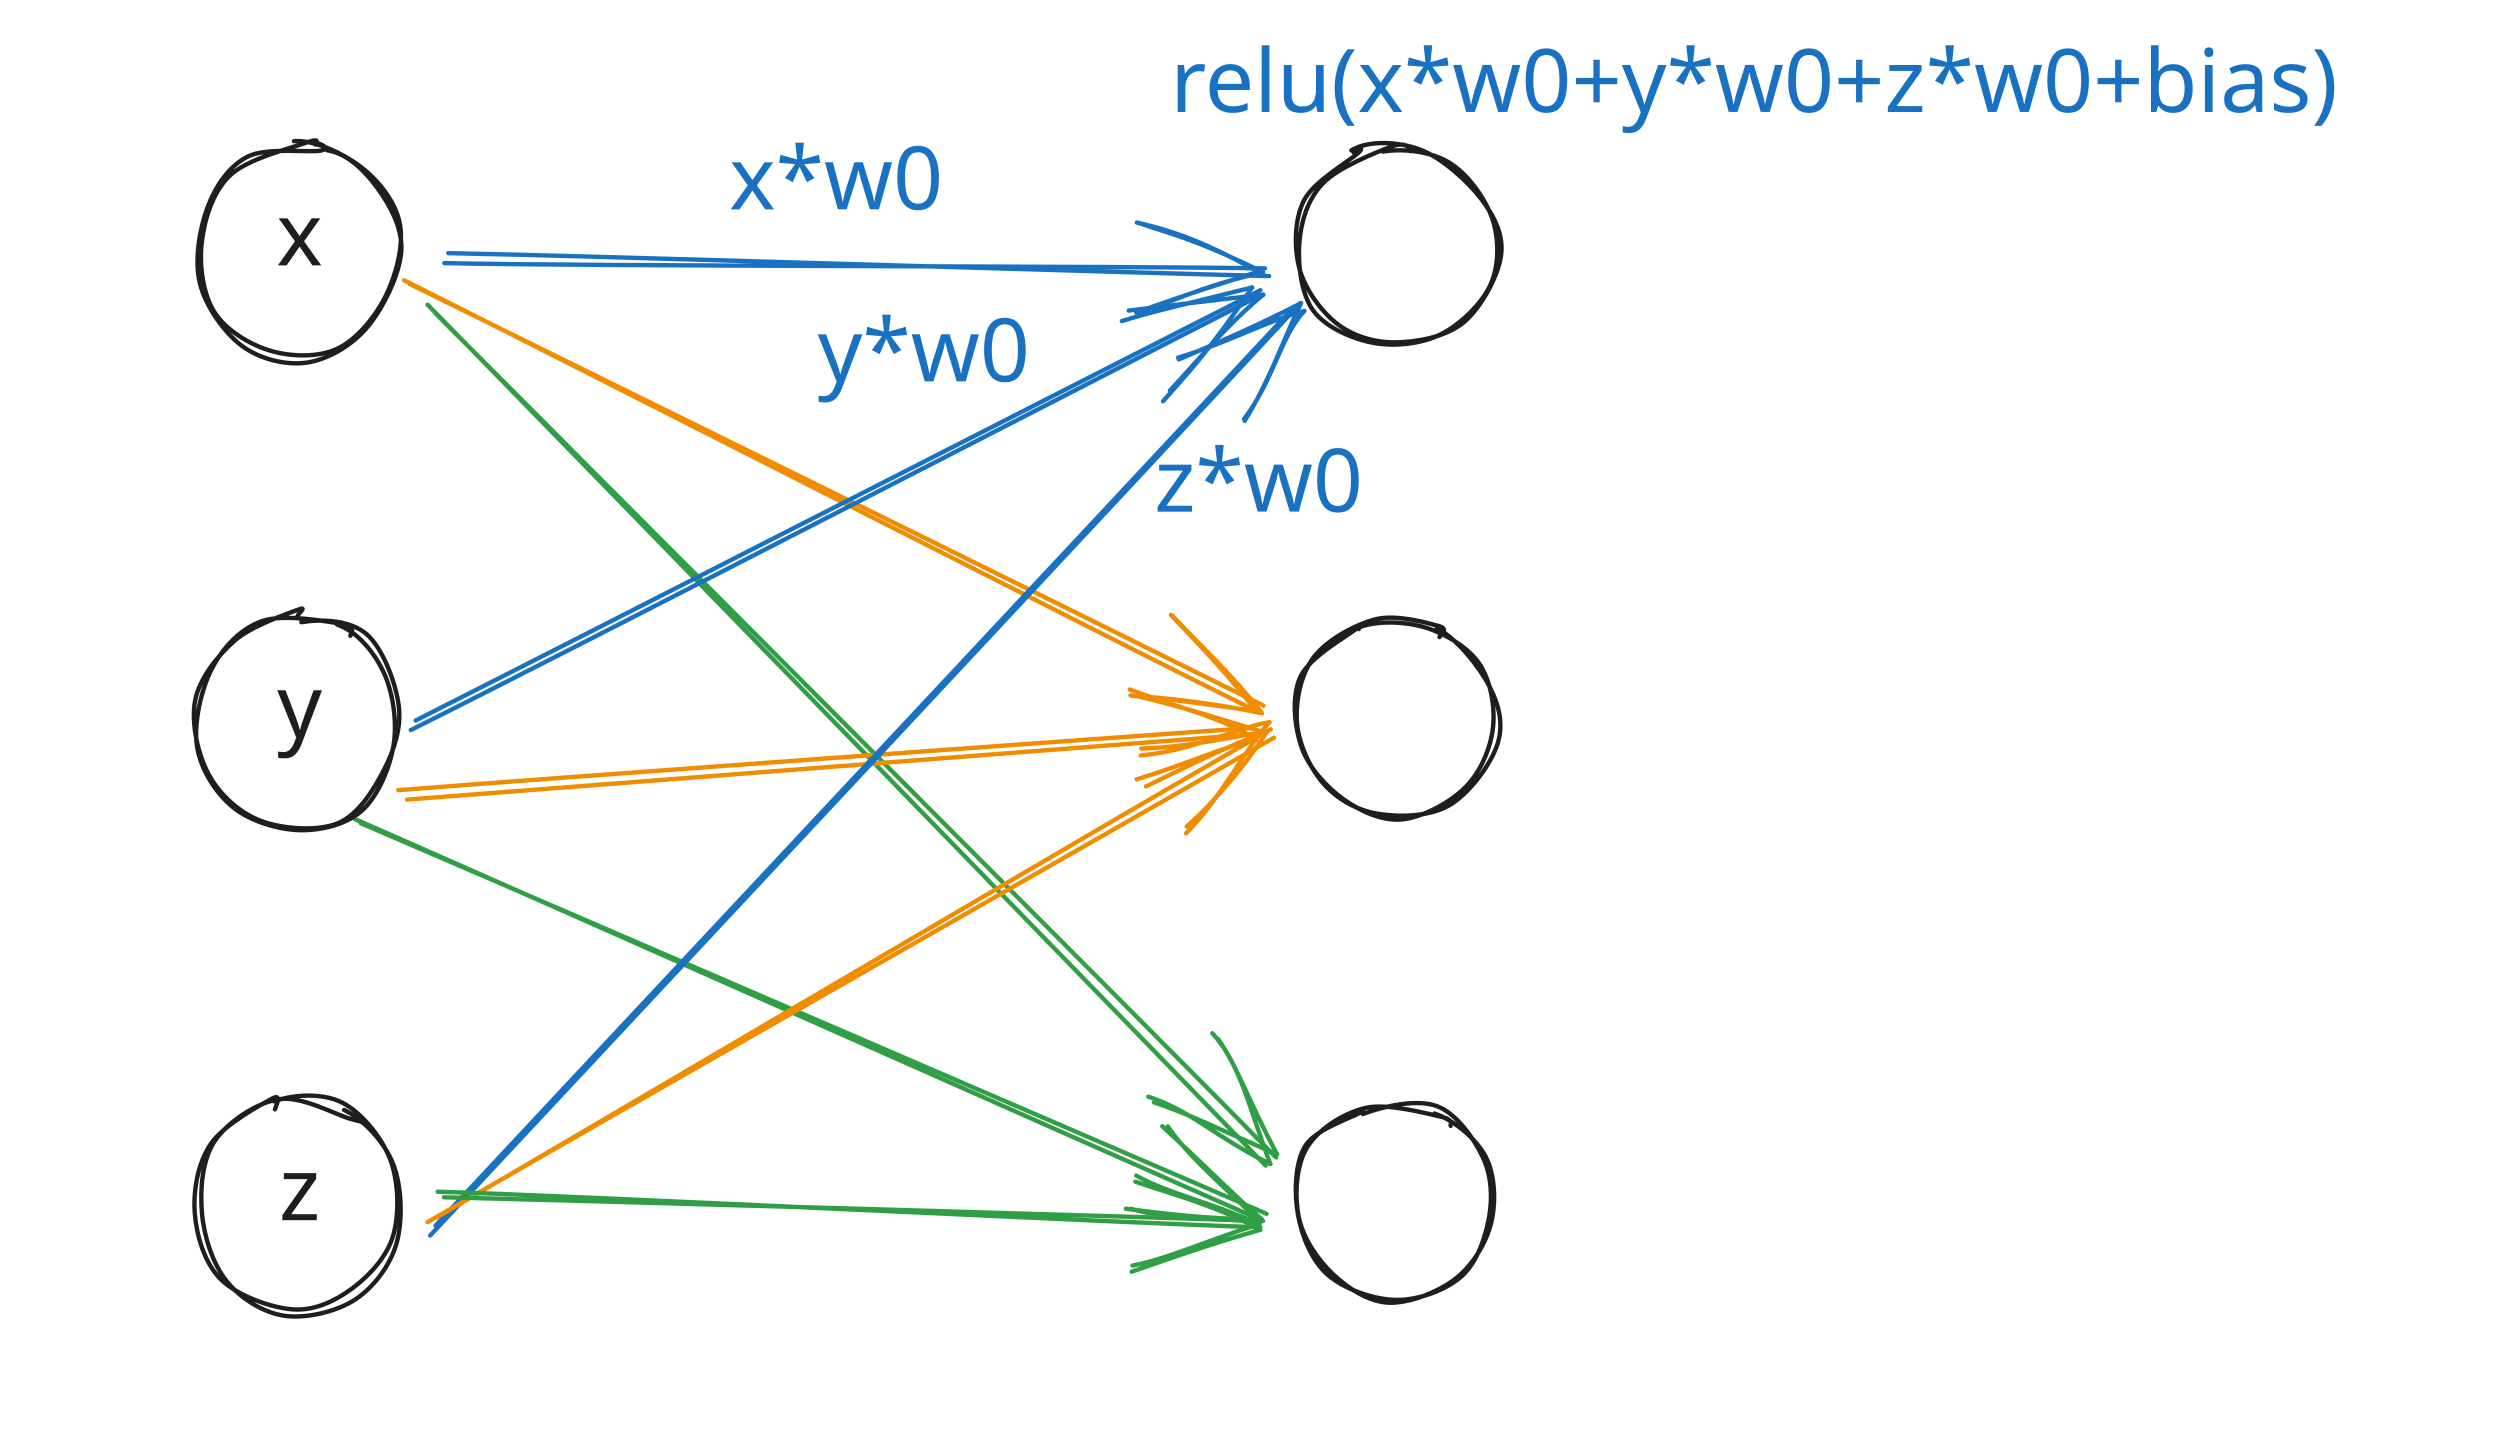
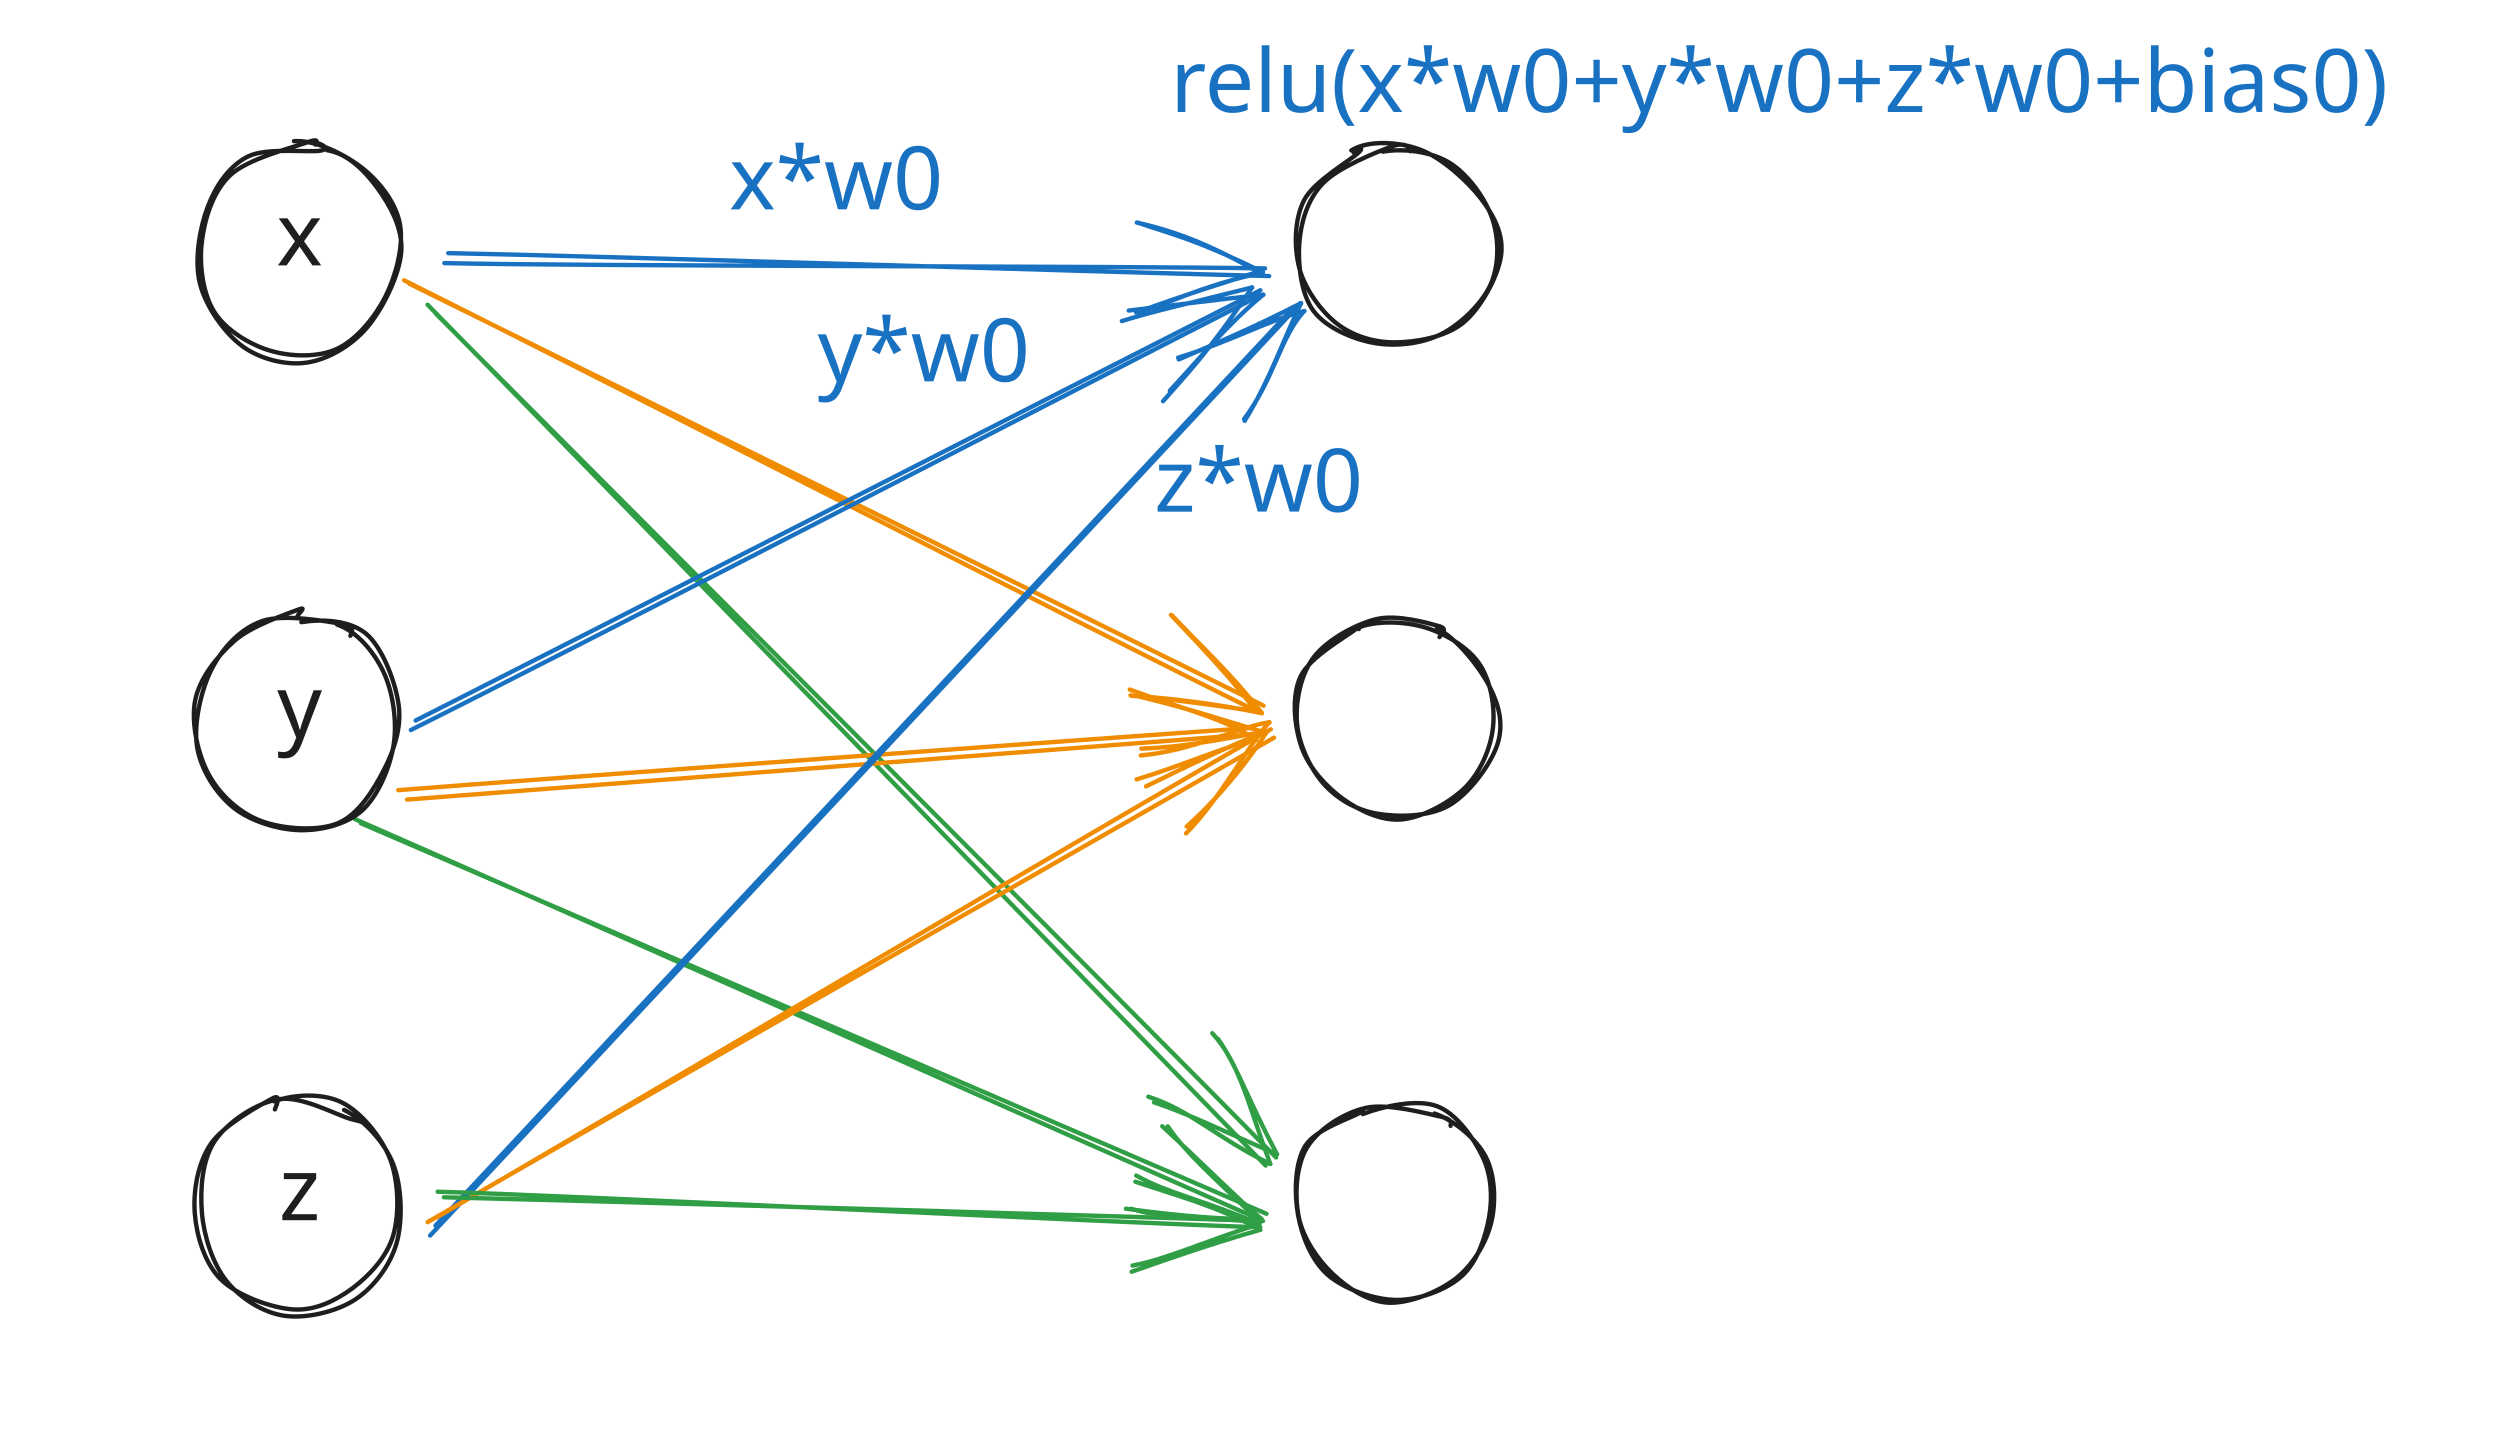
<svg xmlns="http://www.w3.org/2000/svg" version="1.1" viewBox="0 0 569.485 325.758" width="569.485" height="325.758">
  <defs>
    <style class="style-fonts">
      @font-face {
        font-family: "Virgil";
        src: url("https://excalidraw.com/Virgil.woff2");
      }
      @font-face {
        font-family: "Cascadia";
        src: url("https://excalidraw.com/Cascadia.woff2");
      }
    </style>
  </defs>
  <g stroke-linecap="round" transform="translate(295 33.50846) rotate(0 23 22.5)">
    <path d="M19.99 1.03 C24.74 0.24, 30.99 1, 35.14 3.54 C39.3 6.07, 43.35 11.64, 44.92 16.26 C46.49 20.87, 46.52 26.83, 44.58 31.23 C42.63 35.62, 37.69 40.39, 33.25 42.62 C28.81 44.85, 22.77 45.49, 17.93 44.61 C13.09 43.73, 7.05 41.12, 4.22 37.34 C1.4 33.57, 0.62 26.8, 0.97 21.96 C1.32 17.12, 2.81 11.97, 6.33 8.28 C9.85 4.59, 18.75 1.06, 22.08 -0.16 C25.41 -1.38, 26.32 0.44, 26.3 0.94 M12.83 0.75 C16.6 -1.61, 23.52 -1.29, 28.45 0.55 C33.38 2.39, 39.31 7.75, 42.39 11.79 C45.47 15.83, 47.6 20.08, 46.92 24.79 C46.24 29.49, 42.34 36.74, 38.31 40.02 C34.29 43.3, 27.55 44.45, 22.76 44.48 C17.96 44.51, 13.15 43.01, 9.52 40.2 C5.9 37.39, 2.24 32.29, 0.99 27.61 C-0.25 22.93, -0.19 16.51, 2.05 12.12 C4.29 7.73, 12.56 3.1, 14.44 1.28 C16.32 -0.54, 13.34 0.59, 13.33 1.21" stroke="#1e1e1e" stroke-width="1" fill="none" />
  </g>
  <g stroke-linecap="round" transform="translate(295 141.0085) rotate(0 23 22.5)">
    <path d="M13.22 2.51 C17.25 0.3, 24.04 0.45, 28.8 1.69 C33.56 2.93, 39.08 6.12, 41.8 9.93 C44.52 13.74, 45.6 19.84, 45.11 24.56 C44.63 29.28, 42.33 34.72, 38.89 38.24 C35.44 41.75, 29.11 45.17, 24.46 45.64 C19.82 46.11, 14.85 43.78, 11.02 41.04 C7.2 38.31, 3.12 33.88, 1.49 29.22 C-0.13 24.56, -0.88 17.64, 1.25 13.1 C3.38 8.57, 12.05 3.82, 14.26 2.01 C16.47 0.21, 14.53 1.85, 14.52 2.29 M32.32 2.11 C36.83 4.39, 42.05 10.97, 44.33 15.42 C46.61 19.87, 47.58 24.27, 46.02 28.79 C44.47 33.31, 39.57 39.93, 34.99 42.52 C30.42 45.11, 23.33 45.16, 18.57 44.31 C13.81 43.46, 9.45 40.9, 6.43 37.44 C3.41 33.98, 0.79 28.35, 0.44 23.55 C0.08 18.76, 1.3 12.58, 4.29 8.66 C7.29 4.74, 13.69 1.22, 18.43 0.04 C23.17 -1.14, 30.33 0.92, 32.74 1.6 C35.16 2.27, 33.16 3.49, 32.91 4.11" stroke="#1e1e1e" stroke-width="1" fill="none" />
  </g>
  <g stroke-linecap="round" transform="translate(295 251.0085) rotate(0 23 22.5)">
    <path d="M31.77 2.64 C36.2 4.14, 41.29 8.36, 43.45 12.52 C45.6 16.68, 45.82 22.96, 44.67 27.58 C43.52 32.21, 40.45 37.25, 36.56 40.27 C32.67 43.3, 26.01 45.93, 21.35 45.74 C16.68 45.55, 11.99 42.41, 8.57 39.16 C5.15 35.91, 1.83 31.03, 0.85 26.23 C-0.12 21.44, 0.19 14.56, 2.72 10.41 C5.25 6.27, 10.95 2.55, 16.04 1.37 C21.12 0.2, 30 2.68, 33.23 3.37 C36.46 4.05, 35.29 5.36, 35.42 5.46 M15.44 2.76 C20.17 0.96, 27.67 -0.7, 32.22 0.93 C36.76 2.55, 40.72 8.29, 42.72 12.49 C44.73 16.7, 45.01 21.64, 44.22 26.17 C43.43 30.7, 41.51 36.51, 38 39.67 C34.49 42.83, 28.23 45.15, 23.16 45.11 C18.08 45.08, 11.28 42.7, 7.53 39.46 C3.78 36.22, 1.54 30.57, 0.67 25.67 C-0.2 20.77, -0.07 13.94, 2.3 10.06 C4.66 6.19, 12.86 3.68, 14.84 2.42 C16.82 1.16, 13.73 2.31, 14.18 2.5" stroke="#1e1e1e" stroke-width="1" fill="none" />
  </g>
  <g stroke-linecap="round">
    <g transform="translate(101.0447 58.32234) rotate(0 94.11937 1.952166)">
      <path d="M1.07 -0.66 C32.32 -0.09, 156.97 3.83, 188.06 4.56 M0.18 1.61 C31.22 2.35, 156.04 2.26, 187.12 2.82" stroke="#1971c2" stroke-width="1" fill="none" />
    </g>
    <g transform="translate(101.0447 58.32234) rotate(0 94.11937 1.952166)">
      <path d="M157.76 12.9 C169.82 8.46, 178.27 5.97, 185.56 3.57 M157.94 12.9 C165.3 10.95, 170.75 7.37, 186.64 3.68" stroke="#1971c2" stroke-width="1" fill="none" />
    </g>
    <g transform="translate(101.0447 58.32234) rotate(0 94.11937 1.952166)">
      <path d="M157.92 -7.62 C170.12 -4.91, 178.51 -0.26, 185.56 3.57 M158.1 -7.62 C165.56 -5.01, 170.97 -4.02, 186.64 3.68" stroke="#1971c2" stroke-width="1" fill="none" />
    </g>
  </g>
  <mask />
  <g stroke-linecap="round">
    <g transform="translate(92.83561 64.21012) rotate(0 97.1061 48.85811)">
      <path d="M0.45 0.45 C32.91 16.41, 162.62 80.39, 194.99 96.54 M-0.78 -0.36 C31.49 15.74, 161.54 82.11, 193.95 98.07" stroke="#f08c00" stroke-width="1" fill="none" />
    </g>
    <g transform="translate(92.83561 64.21012) rotate(0 97.1061 48.85811)">
      <path d="M164.91 94.29 C173.64 94.77, 184.48 96.18, 194.62 98.24 M164.68 94.19 C175.54 95.21, 186.56 96.87, 193.2 97.75" stroke="#f08c00" stroke-width="1" fill="none" />
    </g>
    <g transform="translate(92.83561 64.21012) rotate(0 97.1061 48.85811)">
      <path d="M174.12 75.95 C180.04 82.3, 187.95 89.54, 194.62 98.24 M173.89 75.86 C181.33 83.6, 189.02 91.9, 193.2 97.75" stroke="#f08c00" stroke-width="1" fill="none" />
    </g>
  </g>
  <mask />
  <g stroke-linecap="round">
    <g transform="translate(98.09363 70.58061) rotate(0 95.94969 96.87157)">
      <path d="M-0.69 -1.17 C31.11 31.14, 158.41 162.35, 190.21 194.92 M1.15 0.83 C33.39 33.3, 160.68 160.64, 192.59 193.08" stroke="#2f9e44" stroke-width="1" fill="none" />
    </g>
    <g transform="translate(98.09363 70.58061) rotate(0 95.94969 96.87157)">
      <path d="M163.49 179.24 C173.29 182.41, 178.98 188.61, 191.26 194.55 M164.8 180.54 C173.14 183.33, 179.19 186.49, 192.8 192.36" stroke="#2f9e44" stroke-width="1" fill="none" />
    </g>
    <g transform="translate(98.09363 70.58061) rotate(0 95.94969 96.87157)">
      <path d="M178.06 164.78 C184.32 171.52, 186.33 181.36, 191.26 194.55 M179.37 166.08 C183.92 172.62, 186.06 179.66, 192.8 192.36" stroke="#2f9e44" stroke-width="1" fill="none" />
    </g>
  </g>
  <mask />
  <g stroke-linecap="round">
    <g transform="translate(93.9794 165.0012) rotate(0 96.36733 -48.79286)">
      <path d="M0.7 -0.87 C33.09 -17.23, 161.18 -82.67, 193.12 -98.88 M-0.39 1.29 C32.05 -14.84, 160.75 -81.24, 192.79 -97.56" stroke="#1971c2" stroke-width="1" fill="none" />
    </g>
    <g transform="translate(93.9794 165.0012) rotate(0 96.36733 -48.79286)">
      <path d="M170.95 -73.6 C175.92 -79.35, 181.25 -84.58, 191.23 -99.52 M172.5 -76 C179.33 -83.36, 185.14 -90.69, 193.78 -97.87" stroke="#1971c2" stroke-width="1" fill="none" />
    </g>
    <g transform="translate(93.9794 165.0012) rotate(0 96.36733 -48.79286)">
      <path d="M161.58 -91.86 C168.32 -94, 175.53 -95.57, 191.23 -99.52 M163.14 -94.26 C173.28 -95.46, 182.24 -96.64, 193.78 -97.87" stroke="#1971c2" stroke-width="1" fill="none" />
    </g>
  </g>
  <mask />
  <g stroke-linecap="round">
    <g transform="translate(91.11215 180.9081) rotate(0 98.12658 -6.956006)">
      <path d="M-0.39 -0.91 C31.93 -3.51, 161.93 -12.84, 194.54 -15.14 M1.61 1.23 C34.22 -1.25, 164.53 -11.39, 196.64 -13.83" stroke="#f08c00" stroke-width="1" fill="none" />
    </g>
    <g transform="translate(91.11215 180.9081) rotate(0 98.12658 -6.956006)">
      <path d="M167.81 -3.38 C178.26 -6.47, 188.66 -11.26, 195.01 -12.34 M169.94 -1.77 C179.92 -6.66, 188.64 -10.95, 196.95 -14.07" stroke="#f08c00" stroke-width="1" fill="none" />
    </g>
    <g transform="translate(91.11215 180.9081) rotate(0 98.12658 -6.956006)">
      <path d="M166.23 -23.84 C177.33 -19.67, 188.29 -17.19, 195.01 -12.34 M168.37 -22.23 C179.05 -19.72, 188.34 -16.62, 196.95 -14.07" stroke="#f08c00" stroke-width="1" fill="none" />
    </g>
  </g>
  <mask />
  <g stroke-linecap="round">
    <g transform="translate(81.98702 187.3417) rotate(0 102.6667 44.91741)">
      <path d="M0.19 0.18 C34.76 15.04, 171.96 74.35, 206.51 89.15 M-1.18 -0.78 C33.28 14.27, 170.67 75.45, 205.37 90.61" stroke="#2f9e44" stroke-width="1" fill="none" />
    </g>
    <g transform="translate(81.98702 187.3417) rotate(0 102.6667 44.91741)">
      <path d="M175.73 88.01 C181.9 90.01, 188.4 89.72, 204.99 90.97 M174.49 87.99 C187.25 89.75, 198.38 90.57, 205.34 90.31" stroke="#2f9e44" stroke-width="1" fill="none" />
    </g>
    <g transform="translate(81.98702 187.3417) rotate(0 102.6667 44.91741)">
      <path d="M184.02 69.24 C188.33 75.46, 192.97 79.38, 204.99 90.97 M182.77 69.21 C192.41 78.11, 200.35 86.15, 205.34 90.31" stroke="#2f9e44" stroke-width="1" fill="none" />
    </g>
  </g>
  <mask />
  <g stroke-linecap="round">
    <g transform="translate(98.76424 279.8367) rotate(0 98.32629 -104.5663)">
      <path d="M0.44 -0.66 C32.8 -35.36, 162.53 -173.95, 195.12 -208.97 M-0.78 1.61 C31.88 -33.37, 164.76 -175.46, 197.43 -210.74" stroke="#1971c2" stroke-width="1" fill="none" />
    </g>
    <g transform="translate(98.76424 279.8367) rotate(0 98.32629 -104.5663)">
      <path d="M184.62 -184.37 C191.49 -193.52, 192.95 -203.2, 198.33 -208.98 M184.76 -183.97 C190.5 -193.24, 193.15 -201.5, 197.6 -210.78" stroke="#1971c2" stroke-width="1" fill="none" />
    </g>
    <g transform="translate(98.76424 279.8367) rotate(0 98.32629 -104.5663)">
      <path d="M169.61 -198.36 C182.12 -202.23, 189.3 -206.57, 198.33 -208.98 M169.75 -197.96 C180.51 -202.56, 188.32 -206.01, 197.6 -210.78" stroke="#1971c2" stroke-width="1" fill="none" />
    </g>
  </g>
  <mask />
  <g stroke-linecap="round">
    <g transform="translate(97.71712 278.4451) rotate(0 96.09213 -56.18331)">
      <path d="M-0.31 -0.05 C31.59 -18.62, 160.27 -91.89, 192.49 -110.4 M1.73 -1.12 C33.41 -19.55, 159.92 -94.18, 191.76 -112.32" stroke="#f08c00" stroke-width="1" fill="none" />
    </g>
    <g transform="translate(97.71712 278.4451) rotate(0 96.09213 -56.18331)">
      <path d="M172.46 -88.61 C180.48 -96.7, 186.78 -109.11, 191.44 -113.91 M172.59 -90.17 C180.58 -97.2, 187.74 -106.74, 190.84 -111.72" stroke="#f08c00" stroke-width="1" fill="none" />
    </g>
    <g transform="translate(97.71712 278.4451) rotate(0 96.09213 -56.18331)">
      <path d="M162.15 -106.36 C174.35 -107.49, 184.68 -112.97, 191.44 -113.91 M162.28 -107.92 C174.19 -108.3, 185.23 -111.15, 190.84 -111.72" stroke="#f08c00" stroke-width="1" fill="none" />
    </g>
  </g>
  <mask />
  <g stroke-linecap="round">
    <g transform="translate(101.013 273.1639) rotate(0 92.6941 2.358725)">
      <path d="M0.1 -0.43 C31.23 0.31, 155.63 3.91, 186.69 4.98 M-1.31 -1.7 C29.73 -0.82, 154.87 5.45, 186.07 6.41" stroke="#2f9e44" stroke-width="1" fill="none" />
    </g>
    <g transform="translate(101.013 273.1639) rotate(0 92.6941 2.358725)">
      <path d="M156.77 16.53 C165.51 13.47, 175.62 9.92, 186.05 6.99 M156.96 15.12 C164.38 13.78, 172.75 9.87, 185.88 5.64" stroke="#2f9e44" stroke-width="1" fill="none" />
    </g>
    <g transform="translate(101.013 273.1639) rotate(0 92.6941 2.358725)">
      <path d="M157.62 -3.98 C166.21 -1.02, 176.07 1.45, 186.05 6.99 M157.81 -5.38 C164.98 -1.32, 173.12 0.16, 185.88 5.64" stroke="#2f9e44" stroke-width="1" fill="none" />
    </g>
  </g>
  <mask />
  <g transform="translate(166.1017 32.17743) rotate(0 23.43333 12)">
    <text x="0" y="0" font-family="Cascadia, Segoe UI Emoji" font-size="20px" fill="#1971c2" text-anchor="start" style="white-space: pre;" direction="ltr" dominant-baseline="text-before-edge">x*w0</text>
  </g>
  <g stroke-linecap="round" transform="translate(45 32.75846) rotate(0 23 24.5)">
    <path d="M21.96 -0.6 C26.75 -0.96, 33.44 2.32, 37.47 5.47 C41.49 8.63, 45.22 13.45, 46.11 18.33 C47 23.22, 45.18 30.05, 42.8 34.78 C40.42 39.5, 36.2 44.63, 31.82 46.68 C27.44 48.74, 21.19 48.51, 16.53 47.12 C11.87 45.73, 6.46 42.45, 3.86 38.36 C1.26 34.27, 0.36 27.77, 0.95 22.58 C1.53 17.39, 3.4 11.02, 7.37 7.22 C11.33 3.41, 21.46 0.93, 24.71 -0.24 C27.96 -1.42, 27.06 -0.41, 26.85 0.18 M29.47 1.45 C34.2 2.21, 38.08 6.14, 40.9 9.99 C43.73 13.84, 46.79 19.22, 46.41 24.53 C46.03 29.84, 42.21 37.62, 38.62 41.84 C35.03 46.06, 29.63 49.15, 24.88 49.84 C20.13 50.54, 14.18 49.05, 10.12 46.04 C6.06 43.02, 1.82 37.02, 0.52 31.73 C-0.78 26.45, 0.5 19.13, 2.33 14.32 C4.16 9.51, 7.22 5, 11.5 2.88 C15.78 0.75, 25.33 2.05, 28.01 1.56 C30.69 1.06, 27.65 -0.08, 27.58 -0.09" stroke="#1e1e1e" stroke-width="1" fill="none" />
  </g>
  <g transform="translate(62.61988 44.93434) rotate(0 5.616667 12.5)">
    <text x="5.617" y="0" font-family="Virgil, Segoe UI Emoji" font-size="20px" fill="#1e1e1e" text-anchor="middle" style="white-space: pre;" direction="ltr" dominant-baseline="text-before-edge">x</text>
  </g>
  <g stroke-linecap="round" transform="translate(45 140.2585) rotate(0 23 24.5)">
    <path d="M31.77 2.01 C36.3 3.54, 40.17 8.21, 42.33 12.75 C44.48 17.29, 45.49 23.99, 44.69 29.24 C43.9 34.5, 41.13 41.03, 37.56 44.3 C33.98 47.57, 28.16 48.97, 23.24 48.85 C18.31 48.73, 11.9 46.78, 8.01 43.58 C4.11 40.38, 0.64 34.93, -0.14 29.65 C-0.91 24.38, 0.85 16.67, 3.34 11.92 C5.83 7.17, 9.87 2.85, 14.82 1.18 C19.76 -0.49, 29.69 1.33, 33.02 1.89 C36.35 2.45, 34.9 4.03, 34.81 4.56 M23.65 1.47 C28.31 0.69, 34.77 1, 38.47 4.16 C42.16 7.32, 45.16 15.26, 45.82 20.42 C46.49 25.57, 44.77 30.63, 42.46 35.1 C40.16 39.58, 36.65 45.32, 31.98 47.26 C27.31 49.2, 19.36 48.58, 14.47 46.75 C9.57 44.92, 5.11 40.83, 2.6 36.26 C0.1 31.7, -1.53 24.45, -0.56 19.36 C0.41 14.27, 4.5 9.18, 8.41 5.72 C12.32 2.27, 20.5 -0.46, 22.89 -1.38 C25.27 -2.3, 22.86 -0.51, 22.72 0.2" stroke="#1e1e1e" stroke-width="1" fill="none" />
  </g>
  <g transform="translate(63.54488 152.4343) rotate(0 4.691667 12.5)">
    <text x="4.692" y="0" font-family="Virgil, Segoe UI Emoji" font-size="20px" fill="#1e1e1e" text-anchor="middle" style="white-space: pre;" direction="ltr" dominant-baseline="text-before-edge">y</text>
  </g>
  <g stroke-linecap="round" transform="translate(45 250.2585) rotate(0 23 24.5)">
    <path d="M33.38 2.58 C37.66 4.61, 42.55 9.8, 44.54 14.84 C46.54 19.89, 46.8 27.69, 45.36 32.85 C43.91 38.01, 40.11 43.03, 35.86 45.8 C31.6 48.57, 24.68 50.17, 19.81 49.47 C14.93 48.77, 9.75 45.49, 6.62 41.58 C3.48 37.68, 1.44 31.35, 1 26.02 C0.55 20.69, 1.03 13.92, 3.96 9.6 C6.88 5.29, 13.38 0.96, 18.53 0.13 C23.68 -0.7, 31.74 3.78, 34.85 4.63 C37.96 5.49, 37.36 5.1, 37.2 5.28 M17.42 0.62 C22.04 -1.02, 28.46 -1.32, 32.87 0.87 C37.28 3.07, 41.91 8.72, 43.86 13.77 C45.81 18.82, 46 26.26, 44.57 31.17 C43.14 36.07, 39.06 40.4, 35.27 43.21 C31.47 46.02, 26.78 48.35, 21.8 48.02 C16.82 47.69, 9.11 44.9, 5.37 41.24 C1.63 37.59, -0.24 31.25, -0.63 26.09 C-1.02 20.94, 0.07 14.68, 3.01 10.32 C5.95 5.97, 14.57 1.29, 17 -0.02 C19.44 -1.34, 17.75 1.91, 17.62 2.45" stroke="#1e1e1e" stroke-width="1" fill="none" />
  </g>
  <g transform="translate(62.51988 262.4343) rotate(0 5.716667 12.5)">
    <text x="5.717" y="0" font-family="Virgil, Segoe UI Emoji" font-size="20px" fill="#1e1e1e" text-anchor="middle" style="white-space: pre;" direction="ltr" dominant-baseline="text-before-edge">z</text>
  </g>
  <g transform="translate(186.2562 71.36539) rotate(0 23.43333 12)">
    <text x="0" y="0" font-family="Cascadia, Segoe UI Emoji" font-size="20px" fill="#1971c2" text-anchor="start" style="white-space: pre;" direction="ltr" dominant-baseline="text-before-edge">y*w0</text>
  </g>
  <g transform="translate(262.9189 101.0413) rotate(0 23.43333 12)">
    <text x="0" y="0" font-family="Cascadia, Segoe UI Emoji" font-size="20px" fill="#1971c2" text-anchor="start" style="white-space: pre;" direction="ltr" dominant-baseline="text-before-edge">z*w0</text>
  </g>
  <g transform="translate(266.5683 10) rotate(0 146.4583 12)">
-     <text x="0" y="0" font-family="Cascadia, Segoe UI Emoji" font-size="20px" fill="#1971c2" text-anchor="start" style="white-space: pre;" direction="ltr" dominant-baseline="text-before-edge">relu(x*w0+y*w0+z*w0+bias)</text>
+     <text x="0" y="0" font-family="Cascadia, Segoe UI Emoji" font-size="20px" fill="#1971c2" text-anchor="start" style="white-space: pre;" direction="ltr" dominant-baseline="text-before-edge">relu(x*w0+y*w0+z*w0+bias0)</text>
  </g>
</svg>
